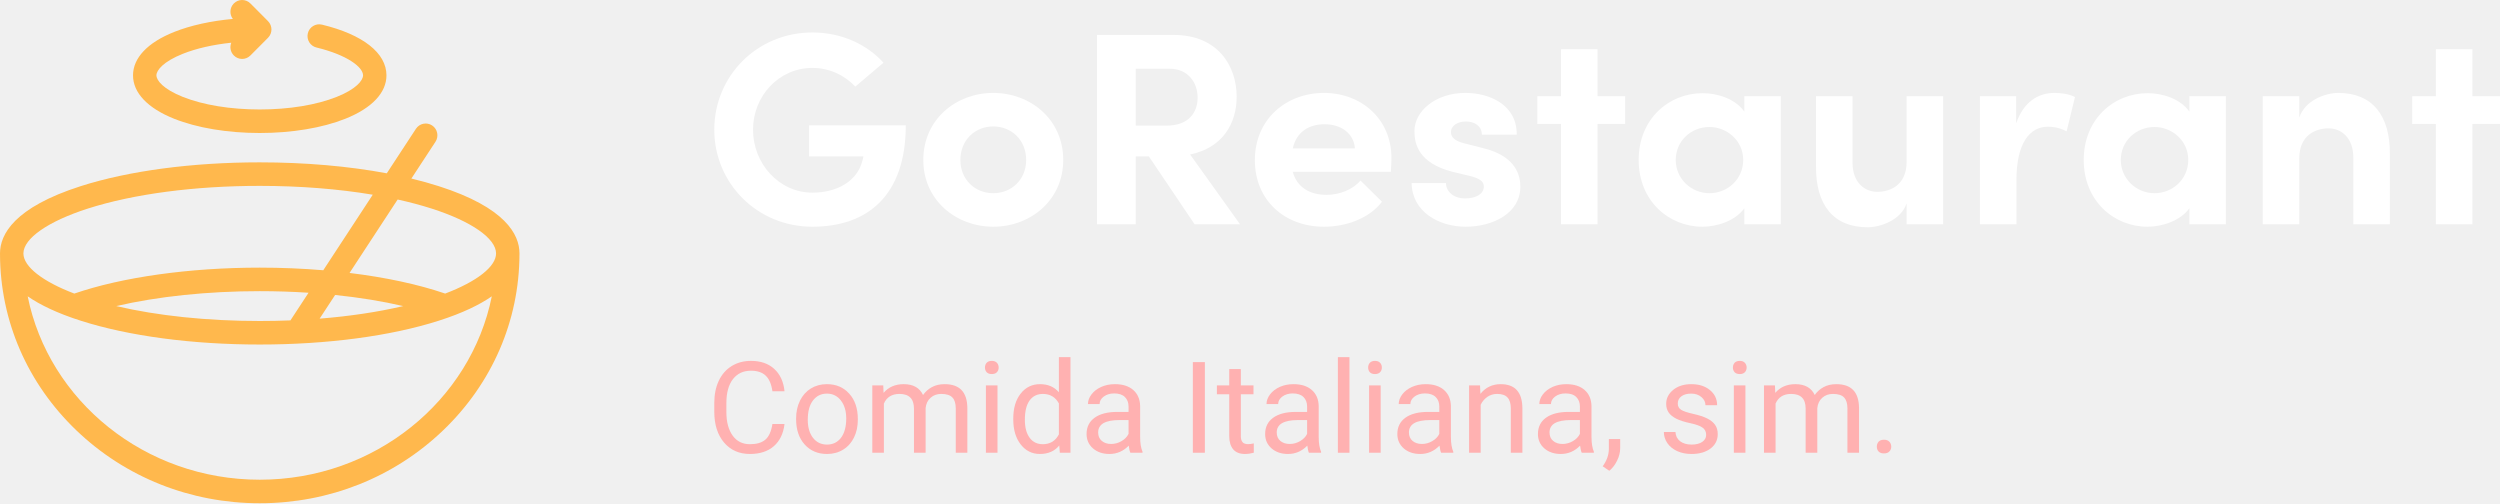
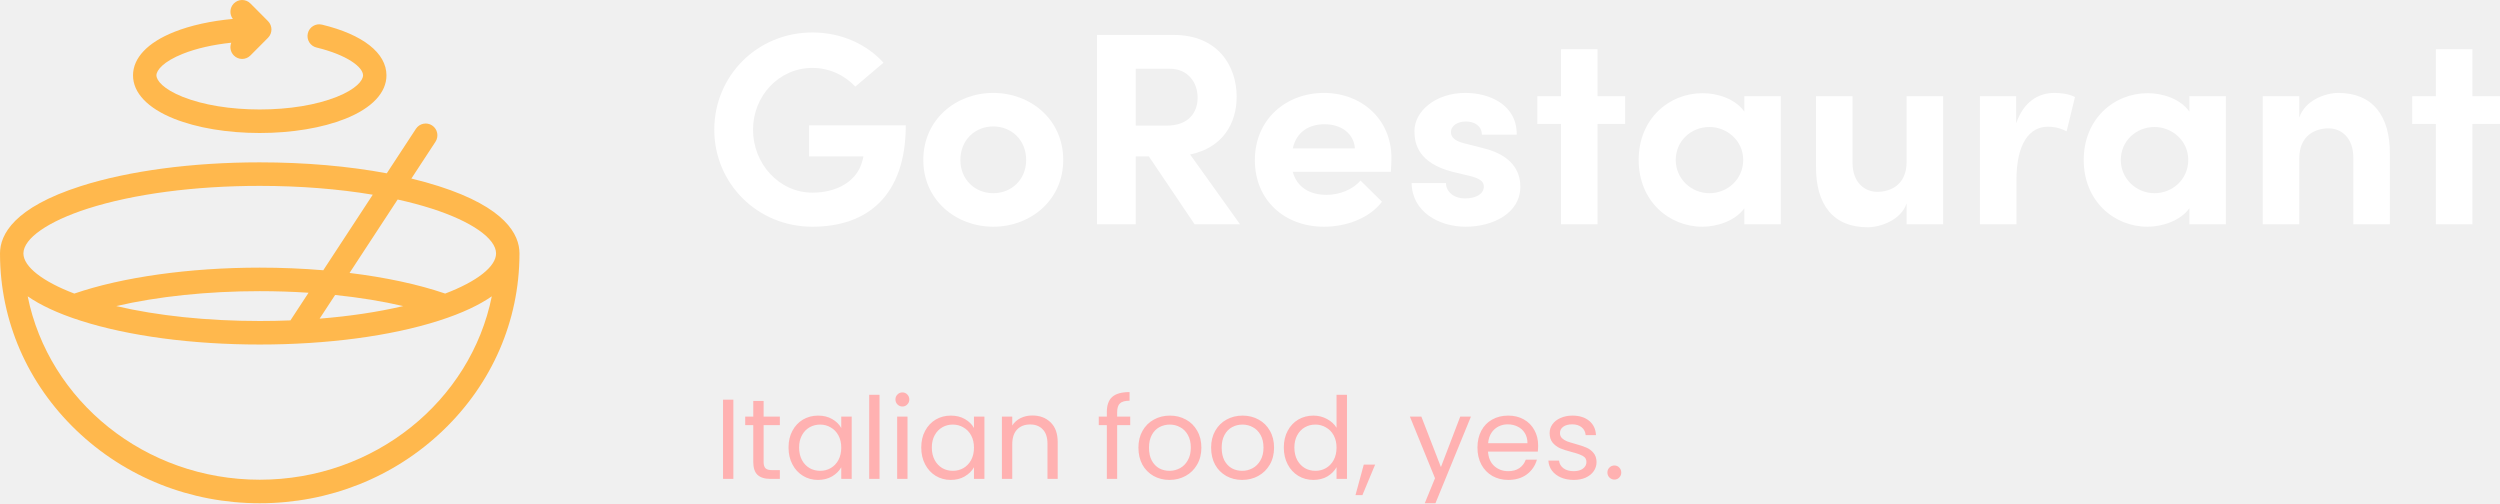
<svg xmlns="http://www.w3.org/2000/svg" width="308" height="62" viewBox="0 0 308 62" fill="none">
-   <path d="M100.088 27.932C106.887 27.932 111.592 24.073 111.592 15.441H99.676V19.267H106.372C106.338 19.47 106.304 19.673 106.235 19.842C105.617 22.279 103.179 23.735 100.088 23.735C95.967 23.735 92.773 20.147 92.773 15.983C92.773 11.819 95.967 8.367 100.088 8.367C102.148 8.367 104.037 9.247 105.376 10.668L108.845 7.724C106.784 5.456 103.659 4 100.088 4C93.288 4 88 9.348 88 15.983C88 22.584 93.288 27.932 100.088 27.932Z" fill="white" />
-   <path d="M122.371 27.932C126.938 27.932 130.99 24.683 130.99 19.707C130.99 14.697 126.938 11.447 122.371 11.447C117.804 11.447 113.751 14.697 113.751 19.707C113.751 24.683 117.804 27.932 122.371 27.932ZM122.371 23.802C120.139 23.802 118.319 22.144 118.319 19.707C118.319 17.235 120.139 15.577 122.371 15.577C124.603 15.577 126.423 17.235 126.423 19.707C126.423 22.144 124.603 23.802 122.371 23.802Z" fill="white" />
-   <path d="M147.171 27.628H152.768L146.621 19.03C150.605 18.217 152.356 15.238 152.356 11.921C152.356 8.096 150.021 4.305 144.595 4.305H135.151V27.628H139.925V19.267H141.539L147.171 27.628ZM139.925 8.468H144.114C146.346 8.468 147.548 10.161 147.548 12.023C147.548 13.884 146.415 15.475 143.737 15.475H139.925V8.468Z" fill="white" />
-   <path d="M171.426 19.47C171.426 14.629 167.682 11.447 163.115 11.447C158.513 11.447 154.599 14.629 154.599 19.741C154.599 24.615 158.204 27.932 163.115 27.932C165.931 27.932 168.747 26.849 170.258 24.852L167.614 22.245C166.652 23.363 165.038 24.006 163.424 24.006C161.261 24.006 159.75 22.99 159.269 21.162H171.357C171.391 20.451 171.426 19.91 171.426 19.47ZM159.269 18.285C159.75 16.152 161.364 15.306 163.184 15.306C165.21 15.306 166.79 16.423 166.927 18.285H159.269Z" fill="white" />
-   <path d="M180.576 27.932C183.873 27.932 187.307 26.308 187.307 22.99C187.307 21.704 186.826 19.334 182.98 18.319L180.336 17.642C179.443 17.405 178.756 17.032 178.756 16.288C178.756 15.475 179.581 14.968 180.611 14.968C181.675 14.968 182.568 15.543 182.568 16.592H186.861C186.895 12.869 183.461 11.447 180.542 11.447C176.833 11.447 174.258 13.715 174.258 16.152C174.258 17.811 174.807 20.079 178.928 21.162L181.057 21.67C182.259 21.975 182.809 22.313 182.809 22.99C182.809 23.904 181.813 24.446 180.508 24.446C178.928 24.446 178.138 23.464 178.138 22.55H173.914C173.949 26.037 177.211 27.932 180.576 27.932Z" fill="white" />
-   <path d="M200.216 11.853H196.817V6.065H192.318V11.853H189.399V15.272H192.318V27.628H196.817V15.272H200.216V11.853Z" fill="white" />
-   <path d="M214.899 11.853V13.749C213.766 12.158 211.602 11.481 209.748 11.481C205.627 11.481 201.884 14.629 201.884 19.707C201.884 24.784 205.627 27.932 209.748 27.932C211.534 27.932 213.766 27.221 214.899 25.664V27.628H219.398V11.853H214.899ZM210.606 23.802C208.34 23.802 206.451 22.009 206.451 19.707C206.451 17.371 208.34 15.645 210.606 15.645C212.701 15.645 214.762 17.269 214.762 19.707C214.762 22.11 212.804 23.802 210.606 23.802Z" fill="white" />
-   <path d="M234.894 11.853V19.944C234.894 22.787 232.902 23.633 231.288 23.633C229.743 23.633 228.232 22.516 228.232 20.045V11.853H223.733V20.519C223.699 25.258 225.897 28 230.086 28C231.666 28 234.207 27.12 234.894 25.055V27.628H239.393V11.853H234.894Z" fill="white" />
-   <path d="M253.096 11.447C251.104 11.447 249.284 12.564 248.391 15.204V11.853H243.927V27.628H248.425V22.212C248.425 17.709 250.005 15.611 252.306 15.611C252.855 15.611 253.645 15.678 254.607 16.186L255.637 11.955C254.916 11.582 253.954 11.447 253.096 11.447Z" fill="white" />
-   <path d="M269.73 11.853V13.749C268.597 12.158 266.433 11.481 264.579 11.481C260.458 11.481 256.715 14.629 256.715 19.707C256.715 24.784 260.458 27.932 264.579 27.932C266.365 27.932 268.597 27.221 269.73 25.664V27.628H274.228V11.853H269.73ZM265.437 23.802C263.171 23.802 261.282 22.009 261.282 19.707C261.282 17.371 263.171 15.645 265.437 15.645C267.532 15.645 269.593 17.269 269.593 19.707C269.593 22.11 267.635 23.802 265.437 23.802Z" fill="white" />
-   <path d="M288.077 11.447C286.497 11.447 283.956 12.361 283.269 14.494V11.853H278.77V27.628H283.269V19.537C283.269 16.66 285.261 15.814 286.875 15.814C288.42 15.814 289.931 16.931 289.931 19.436V27.628H294.43V18.962C294.464 14.223 292.266 11.447 288.077 11.447Z" fill="white" />
-   <path d="M308 11.853H304.6V6.065H300.102V11.853H297.183V15.272H300.102V27.628H304.6V15.272H308V11.853Z" fill="white" />
-   <path d="M96.653 52.234C96.514 53.415 96.074 54.328 95.333 54.971C94.597 55.61 93.617 55.93 92.392 55.93C91.064 55.93 89.999 55.457 89.196 54.511C88.399 53.566 88 52.301 88 50.716V49.643C88 48.605 88.185 47.693 88.556 46.906C88.931 46.119 89.461 45.516 90.146 45.096C90.83 44.672 91.623 44.46 92.523 44.46C93.717 44.46 94.674 44.792 95.395 45.457C96.115 46.116 96.535 47.031 96.653 48.202H95.163C95.034 47.312 94.754 46.668 94.322 46.269C93.895 45.871 93.295 45.671 92.523 45.671C91.576 45.671 90.833 46.019 90.293 46.714C89.757 47.409 89.49 48.398 89.49 49.681V50.762C89.49 51.974 89.745 52.937 90.254 53.653C90.763 54.368 91.476 54.726 92.392 54.726C93.215 54.726 93.846 54.542 94.283 54.174C94.726 53.801 95.019 53.154 95.163 52.234H96.653Z" fill="#FFB1B1" />
-   <path d="M98.081 51.552C98.081 50.739 98.24 50.008 98.559 49.359C98.884 48.71 99.331 48.209 99.903 47.856C100.479 47.504 101.135 47.328 101.871 47.328C103.008 47.328 103.927 47.718 104.627 48.501C105.332 49.283 105.684 50.323 105.684 51.621V51.721C105.684 52.528 105.527 53.254 105.213 53.898C104.904 54.537 104.459 55.035 103.878 55.393C103.301 55.751 102.638 55.93 101.886 55.93C100.754 55.93 99.836 55.539 99.131 54.757C98.431 53.975 98.081 52.94 98.081 51.652V51.552ZM99.517 51.721C99.517 52.641 99.73 53.379 100.157 53.937C100.59 54.494 101.166 54.772 101.886 54.772C102.612 54.772 103.188 54.491 103.615 53.929C104.042 53.361 104.256 52.569 104.256 51.552C104.256 50.642 104.037 49.906 103.6 49.344C103.168 48.777 102.591 48.493 101.871 48.493C101.166 48.493 100.597 48.771 100.165 49.329C99.733 49.886 99.517 50.683 99.517 51.721Z" fill="#FFB1B1" />
-   <path d="M108.818 47.481L108.857 48.401C109.469 47.685 110.295 47.328 111.334 47.328C112.502 47.328 113.297 47.772 113.719 48.662C113.997 48.263 114.358 47.941 114.8 47.696C115.248 47.45 115.775 47.328 116.382 47.328C118.214 47.328 119.146 48.291 119.177 50.218V55.777H117.749V50.302C117.749 49.709 117.612 49.267 117.34 48.976C117.067 48.679 116.609 48.531 115.966 48.531C115.436 48.531 114.996 48.69 114.646 49.007C114.296 49.318 114.093 49.74 114.036 50.272V55.777H112.6V50.341C112.6 49.134 112.006 48.531 110.817 48.531C109.881 48.531 109.24 48.927 108.895 49.72V55.777H107.467V47.481H108.818Z" fill="#FFB1B1" />
-   <path d="M122.89 55.777H121.462V47.481H122.89V55.777ZM121.346 45.28C121.346 45.05 121.415 44.856 121.554 44.698C121.698 44.539 121.909 44.46 122.187 44.46C122.465 44.46 122.676 44.539 122.82 44.698C122.964 44.856 123.036 45.05 123.036 45.28C123.036 45.51 122.964 45.702 122.82 45.855C122.676 46.009 122.465 46.085 122.187 46.085C121.909 46.085 121.698 46.009 121.554 45.855C121.415 45.702 121.346 45.51 121.346 45.28Z" fill="#FFB1B1" />
-   <path d="M124.835 51.56C124.835 50.287 125.138 49.265 125.746 48.493C126.353 47.716 127.148 47.328 128.131 47.328C129.108 47.328 129.883 47.66 130.454 48.324V44H131.882V55.777H130.57L130.5 54.887C129.929 55.582 129.134 55.93 128.115 55.93C127.148 55.93 126.358 55.536 125.746 54.749C125.138 53.962 124.835 52.935 124.835 51.667V51.56ZM126.263 51.721C126.263 52.661 126.458 53.397 126.849 53.929C127.24 54.46 127.781 54.726 128.47 54.726C129.376 54.726 130.037 54.322 130.454 53.515V49.704C130.027 48.922 129.371 48.531 128.486 48.531C127.786 48.531 127.24 48.8 126.849 49.336C126.458 49.873 126.263 50.668 126.263 51.721Z" fill="#FFB1B1" />
-   <path d="M139.261 55.777C139.179 55.613 139.112 55.322 139.061 54.903C138.397 55.587 137.604 55.93 136.683 55.93C135.86 55.93 135.183 55.7 134.653 55.24C134.128 54.775 133.866 54.187 133.866 53.477C133.866 52.613 134.195 51.943 134.854 51.468C135.518 50.987 136.449 50.747 137.648 50.747H139.038V50.095C139.038 49.599 138.888 49.206 138.59 48.915C138.291 48.618 137.851 48.47 137.27 48.47C136.76 48.47 136.333 48.598 135.989 48.853C135.644 49.109 135.471 49.418 135.471 49.781H134.036C134.036 49.367 134.182 48.968 134.476 48.585C134.774 48.196 135.175 47.89 135.68 47.665C136.189 47.44 136.748 47.328 137.355 47.328C138.317 47.328 139.071 47.568 139.616 48.048C140.162 48.523 140.445 49.18 140.466 50.019V53.837C140.466 54.598 140.563 55.204 140.759 55.654V55.777H139.261ZM136.892 54.696C137.339 54.696 137.764 54.581 138.165 54.35C138.567 54.12 138.857 53.822 139.038 53.453V51.751H137.918C136.169 51.751 135.294 52.26 135.294 53.277C135.294 53.722 135.443 54.069 135.742 54.32C136.04 54.57 136.423 54.696 136.892 54.696Z" fill="#FFB1B1" />
-   <path d="M148.439 55.777H146.957V44.613H148.439V55.777Z" fill="#FFB1B1" />
-   <path d="M152.87 45.472V47.481H154.429V48.577H152.87V53.722C152.87 54.054 152.939 54.304 153.078 54.473C153.217 54.637 153.454 54.718 153.788 54.718C153.953 54.718 154.179 54.688 154.468 54.627V55.777C154.092 55.879 153.727 55.93 153.372 55.93C152.733 55.93 152.252 55.738 151.928 55.355C151.604 54.971 151.442 54.427 151.442 53.722V48.577H149.921V47.481H151.442V45.472H152.87Z" fill="#FFB1B1" />
-   <path d="M161.26 55.777C161.178 55.613 161.111 55.322 161.06 54.903C160.396 55.587 159.603 55.93 158.682 55.93C157.859 55.93 157.182 55.7 156.652 55.24C156.127 54.775 155.865 54.187 155.865 53.477C155.865 52.613 156.194 51.943 156.853 51.468C157.517 50.987 158.448 50.747 159.647 50.747H161.036V50.095C161.036 49.599 160.887 49.206 160.589 48.915C160.29 48.618 159.85 48.47 159.269 48.47C158.759 48.47 158.332 48.598 157.987 48.853C157.643 49.109 157.47 49.418 157.47 49.781H156.035C156.035 49.367 156.181 48.968 156.475 48.585C156.773 48.196 157.174 47.89 157.679 47.665C158.188 47.44 158.747 47.328 159.354 47.328C160.316 47.328 161.07 47.568 161.615 48.048C162.161 48.523 162.444 49.18 162.464 50.019V53.837C162.464 54.598 162.562 55.204 162.758 55.654V55.777H161.26ZM158.891 54.696C159.338 54.696 159.763 54.581 160.164 54.35C160.566 54.12 160.856 53.822 161.036 53.453V51.751H159.917C158.168 51.751 157.293 52.26 157.293 53.277C157.293 53.722 157.442 54.069 157.74 54.32C158.039 54.57 158.422 54.696 158.891 54.696Z" fill="#FFB1B1" />
-   <path d="M166.254 55.777H164.826V44H166.254V55.777Z" fill="#FFB1B1" />
-   <path d="M170.098 55.777H168.67V47.481H170.098V55.777ZM168.555 45.28C168.555 45.05 168.624 44.856 168.763 44.698C168.907 44.539 169.118 44.46 169.396 44.46C169.674 44.46 169.885 44.539 170.029 44.698C170.173 44.856 170.245 45.05 170.245 45.28C170.245 45.51 170.173 45.702 170.029 45.855C169.885 46.009 169.674 46.085 169.396 46.085C169.118 46.085 168.907 46.009 168.763 45.855C168.624 45.702 168.555 45.51 168.555 45.28Z" fill="#FFB1B1" />
-   <path d="M177.547 55.777C177.465 55.613 177.398 55.322 177.347 54.903C176.683 55.587 175.89 55.93 174.969 55.93C174.146 55.93 173.469 55.7 172.939 55.24C172.414 54.775 172.152 54.187 172.152 53.477C172.152 52.613 172.481 51.943 173.14 51.468C173.804 50.987 174.735 50.747 175.934 50.747H177.323V50.095C177.323 49.599 177.174 49.206 176.876 48.915C176.577 48.618 176.137 48.47 175.556 48.47C175.046 48.47 174.619 48.598 174.274 48.853C173.93 49.109 173.757 49.418 173.757 49.781H172.322C172.322 49.367 172.468 48.968 172.762 48.585C173.06 48.196 173.461 47.89 173.966 47.665C174.475 47.44 175.033 47.328 175.641 47.328C176.603 47.328 177.357 47.568 177.902 48.048C178.448 48.523 178.731 49.18 178.751 50.019V53.837C178.751 54.598 178.849 55.204 179.045 55.654V55.777H177.547ZM175.178 54.696C175.625 54.696 176.05 54.581 176.451 54.35C176.853 54.12 177.143 53.822 177.323 53.453V51.751H176.204C174.455 51.751 173.58 52.26 173.58 53.277C173.58 53.722 173.729 54.069 174.027 54.32C174.326 54.57 174.709 54.696 175.178 54.696Z" fill="#FFB1B1" />
-   <path d="M182.341 47.481L182.387 48.523C183.025 47.726 183.859 47.328 184.888 47.328C186.653 47.328 187.543 48.316 187.559 50.295V55.777H186.131V50.287C186.126 49.689 185.987 49.247 185.714 48.961C185.446 48.674 185.027 48.531 184.456 48.531C183.993 48.531 183.586 48.654 183.236 48.899C182.886 49.145 182.613 49.467 182.418 49.865V55.777H180.99V47.481H182.341Z" fill="#FFB1B1" />
-   <path d="M194.869 55.777C194.786 55.613 194.719 55.322 194.668 54.903C194.004 55.587 193.212 55.93 192.29 55.93C191.467 55.93 190.79 55.7 190.26 55.24C189.735 54.775 189.473 54.187 189.473 53.477C189.473 52.613 189.802 51.943 190.461 51.468C191.125 50.987 192.056 50.747 193.255 50.747H194.645V50.095C194.645 49.599 194.495 49.206 194.197 48.915C193.899 48.618 193.459 48.47 192.877 48.47C192.368 48.47 191.94 48.598 191.596 48.853C191.251 49.109 191.079 49.418 191.079 49.781H189.643C189.643 49.367 189.789 48.968 190.083 48.585C190.381 48.196 190.783 47.89 191.287 47.665C191.796 47.44 192.355 47.328 192.962 47.328C193.924 47.328 194.678 47.568 195.224 48.048C195.769 48.523 196.052 49.18 196.073 50.019V53.837C196.073 54.598 196.17 55.204 196.366 55.654V55.777H194.869ZM192.499 54.696C192.947 54.696 193.371 54.581 193.772 54.35C194.174 54.12 194.465 53.822 194.645 53.453V51.751H193.525C191.776 51.751 190.901 52.26 190.901 53.277C190.901 53.722 191.05 54.069 191.349 54.32C191.647 54.57 192.031 54.696 192.499 54.696Z" fill="#FFB1B1" />
-   <path d="M198.265 58L197.454 57.448C197.938 56.778 198.19 56.088 198.211 55.378V54.097H199.608V55.209C199.608 55.725 199.479 56.242 199.222 56.758C198.97 57.274 198.651 57.688 198.265 58Z" fill="#FFB1B1" />
-   <path d="M210.198 53.576C210.198 53.193 210.052 52.896 209.758 52.687C209.47 52.472 208.963 52.288 208.238 52.135C207.517 51.981 206.943 51.797 206.516 51.583C206.094 51.368 205.781 51.112 205.575 50.816C205.374 50.52 205.274 50.167 205.274 49.758C205.274 49.078 205.562 48.503 206.138 48.033C206.72 47.563 207.461 47.328 208.361 47.328C209.308 47.328 210.075 47.57 210.661 48.056C211.253 48.541 211.549 49.163 211.549 49.919H210.113C210.113 49.531 209.946 49.196 209.612 48.915C209.282 48.633 208.866 48.493 208.361 48.493C207.841 48.493 207.435 48.605 207.142 48.83C206.848 49.055 206.702 49.349 206.702 49.712C206.702 50.054 206.838 50.312 207.111 50.486C207.383 50.66 207.875 50.826 208.585 50.985C209.3 51.143 209.879 51.332 210.322 51.552C210.764 51.772 211.091 52.038 211.302 52.349C211.518 52.656 211.626 53.032 211.626 53.477C211.626 54.218 211.328 54.813 210.731 55.263C210.134 55.708 209.36 55.93 208.408 55.93C207.739 55.93 207.147 55.812 206.632 55.577C206.118 55.342 205.714 55.015 205.42 54.596C205.132 54.172 204.988 53.714 204.988 53.223H206.416C206.442 53.699 206.632 54.077 206.987 54.358C207.347 54.634 207.821 54.772 208.408 54.772C208.948 54.772 209.38 54.665 209.704 54.45C210.034 54.23 210.198 53.939 210.198 53.576Z" fill="#FFB1B1" />
-   <path d="M215.038 55.777H213.61V47.481H215.038V55.777ZM213.494 45.28C213.494 45.05 213.564 44.856 213.703 44.698C213.847 44.539 214.058 44.46 214.336 44.46C214.614 44.46 214.825 44.539 214.969 44.698C215.113 44.856 215.185 45.05 215.185 45.28C215.185 45.51 215.113 45.702 214.969 45.855C214.825 46.009 214.614 46.085 214.336 46.085C214.058 46.085 213.847 46.009 213.703 45.855C213.564 45.702 213.494 45.51 213.494 45.28Z" fill="#FFB1B1" />
-   <path d="M218.674 47.481L218.712 48.401C219.325 47.685 220.151 47.328 221.19 47.328C222.358 47.328 223.153 47.772 223.575 48.662C223.853 48.263 224.213 47.941 224.656 47.696C225.104 47.45 225.631 47.328 226.238 47.328C228.07 47.328 229.002 48.291 229.032 50.218V55.777H227.604V50.302C227.604 49.709 227.468 49.267 227.195 48.976C226.923 48.679 226.465 48.531 225.821 48.531C225.291 48.531 224.851 48.69 224.501 49.007C224.152 49.318 223.948 49.74 223.892 50.272V55.777H222.456V50.341C222.456 49.134 221.862 48.531 220.673 48.531C219.736 48.531 219.096 48.927 218.751 49.72V55.777H217.323V47.481H218.674Z" fill="#FFB1B1" />
-   <path d="M231.225 55.033C231.225 54.788 231.297 54.583 231.441 54.419C231.59 54.256 231.811 54.174 232.105 54.174C232.398 54.174 232.619 54.256 232.768 54.419C232.923 54.583 233 54.788 233 55.033C233 55.268 232.923 55.465 232.768 55.623C232.619 55.782 232.398 55.861 232.105 55.861C231.811 55.861 231.59 55.782 231.441 55.623C231.297 55.465 231.225 55.268 231.225 55.033Z" fill="#FFB1B1" />
-   <path fill-rule="evenodd" clip-rule="evenodd" d="M32 16.386C28.037 16.386 24.29 15.762 21.448 14.628C18.185 13.326 16.387 11.428 16.388 9.283C16.388 7.139 18.185 5.241 21.448 3.939C23.481 3.128 25.979 2.579 28.687 2.331C28.252 1.763 28.292 0.945 28.81 0.425C29.373 -0.142 30.287 -0.142 30.85 0.425L33.02 2.605C33.583 3.172 33.583 4.089 33.02 4.655L30.85 6.836C30.568 7.119 30.199 7.261 29.83 7.261C29.461 7.261 29.092 7.119 28.81 6.836C28.387 6.41 28.282 5.786 28.495 5.262C26.242 5.499 24.186 5.966 22.512 6.633C20.121 7.588 19.272 8.657 19.272 9.283C19.272 9.909 20.121 10.979 22.512 11.933C25.023 12.935 28.393 13.487 32 13.487C35.607 13.487 38.977 12.935 41.488 11.933C43.879 10.979 44.728 9.91 44.728 9.283C44.728 8.267 42.757 6.763 38.99 5.853C38.215 5.666 37.738 4.883 37.924 4.105C38.11 3.327 38.889 2.847 39.663 3.034C44.715 4.254 47.612 6.532 47.612 9.284C47.612 11.428 45.815 13.326 42.552 14.628C39.71 15.762 35.963 16.386 32 16.386ZM54.045 22.932C62.273 25.563 64 28.893 64 31.224C64 31.262 63.999 31.3 63.999 31.338C63.968 39.529 60.635 47.221 54.604 53.009C48.563 58.807 40.535 62 32 62C23.465 62 15.438 58.807 9.396 53.009C3.365 47.221 0.032 39.529 0.001 31.338C0.001 31.3 0 31.262 0 31.224C0 28.893 1.727 25.563 9.955 22.931C15.864 21.042 23.694 20.001 32 20.001C37.578 20.001 42.94 20.471 47.651 21.352L51.241 15.87C51.679 15.201 52.574 15.016 53.239 15.456C53.904 15.896 54.089 16.795 53.651 17.464L50.682 21.997C51.859 22.28 52.983 22.592 54.045 22.932ZM61.115 31.224C61.115 29.38 58.071 27.262 53.17 25.694C51.872 25.279 50.472 24.907 48.99 24.58L43.064 33.627C47.495 34.169 51.538 35.032 54.845 36.168C58.754 34.683 61.115 32.846 61.115 31.224ZM14.321 37.71C19.408 38.903 25.541 39.547 32 39.547C33.276 39.547 34.538 39.522 35.782 39.472L38.014 36.066C36.051 35.938 34.037 35.871 32 35.871C25.582 35.871 19.396 36.526 14.321 37.71ZM49.679 37.71C47.125 37.114 44.291 36.653 41.287 36.341L39.377 39.258C43.091 38.96 46.579 38.437 49.679 37.71ZM32 22.9C23.982 22.9 16.464 23.892 10.83 25.694C5.929 27.262 2.885 29.38 2.885 31.224C2.885 32.846 5.246 34.683 9.155 36.168C15.077 34.134 23.36 32.972 31.999 32.972C34.663 32.972 37.291 33.083 39.828 33.295L45.924 23.988C41.688 23.277 36.939 22.9 32 22.9ZM3.411 36.506C5.996 49.36 17.832 59.101 32 59.101C46.168 59.101 58.004 49.361 60.59 36.506C59.092 37.547 56.983 38.576 54.045 39.515C48.136 41.405 40.307 42.446 32 42.446C23.693 42.446 15.864 41.405 9.955 39.515C7.017 38.576 4.908 37.547 3.411 36.506Z" fill="#FFB84D" />
+   <g clip-path="url(#clip0)">
+     <path d="M100.088 27.932C106.887 27.932 111.592 24.073 111.592 15.441H99.676V19.267H106.372C106.338 19.47 106.304 19.673 106.235 19.842C105.617 22.279 103.179 23.735 100.088 23.735C95.967 23.735 92.773 20.147 92.773 15.983C92.773 11.819 95.967 8.367 100.088 8.367C102.148 8.367 104.037 9.247 105.376 10.668L108.845 7.724C106.784 5.456 103.659 4 100.088 4C93.288 4 88 9.348 88 15.983C88 22.584 93.288 27.932 100.088 27.932Z" fill="white" />
+     <path d="M122.371 27.932C126.938 27.932 130.99 24.683 130.99 19.707C130.99 14.697 126.938 11.447 122.371 11.447C117.804 11.447 113.751 14.697 113.751 19.707C113.751 24.683 117.804 27.932 122.371 27.932ZM122.371 23.802C120.139 23.802 118.319 22.144 118.319 19.707C118.319 17.235 120.139 15.577 122.371 15.577C124.603 15.577 126.423 17.235 126.423 19.707C126.423 22.144 124.603 23.802 122.371 23.802Z" fill="white" />
+     <path d="M147.171 27.628H152.768L146.621 19.03C150.605 18.217 152.356 15.238 152.356 11.921C152.356 8.096 150.021 4.305 144.595 4.305H135.151V27.628H139.925V19.267H141.539L147.171 27.628ZM139.925 8.468H144.114C146.346 8.468 147.548 10.161 147.548 12.023C147.548 13.884 146.415 15.475 143.737 15.475H139.925V8.468Z" fill="white" />
+     <path d="M171.426 19.47C171.426 14.629 167.682 11.447 163.115 11.447C158.513 11.447 154.599 14.629 154.599 19.741C154.599 24.615 158.204 27.932 163.115 27.932C165.931 27.932 168.747 26.849 170.258 24.852L167.614 22.245C166.652 23.363 165.038 24.006 163.424 24.006C161.261 24.006 159.75 22.99 159.269 21.162H171.357C171.391 20.451 171.426 19.91 171.426 19.47ZM159.269 18.285C159.75 16.152 161.364 15.306 163.184 15.306C165.21 15.306 166.79 16.423 166.927 18.285H159.269Z" fill="white" />
+     <path d="M180.576 27.932C183.873 27.932 187.307 26.308 187.307 22.99C187.307 21.704 186.826 19.334 182.98 18.319L180.336 17.642C179.443 17.405 178.756 17.032 178.756 16.288C178.756 15.475 179.581 14.968 180.611 14.968C181.675 14.968 182.568 15.543 182.568 16.592H186.861C186.895 12.869 183.461 11.447 180.542 11.447C176.833 11.447 174.258 13.715 174.258 16.152C174.258 17.811 174.807 20.079 178.928 21.162L181.057 21.67C182.259 21.975 182.809 22.313 182.809 22.99C182.809 23.904 181.813 24.446 180.508 24.446C178.928 24.446 178.138 23.464 178.138 22.55H173.914C173.949 26.037 177.211 27.932 180.576 27.932Z" fill="white" />
+     <path d="M200.216 11.853H196.817V6.065H192.318V11.853H189.399V15.272H192.318V27.628H196.817V15.272H200.216V11.853Z" fill="white" />
+     <path d="M214.899 11.853V13.749C213.766 12.158 211.602 11.481 209.748 11.481C205.627 11.481 201.884 14.629 201.884 19.707C201.884 24.784 205.627 27.932 209.748 27.932C211.534 27.932 213.766 27.221 214.899 25.664V27.628H219.398V11.853H214.899ZM210.606 23.802C208.34 23.802 206.451 22.009 206.451 19.707C206.451 17.371 208.34 15.645 210.606 15.645C212.701 15.645 214.762 17.269 214.762 19.707C214.762 22.11 212.804 23.802 210.606 23.802Z" fill="white" />
+     <path d="M234.894 11.853V19.944C234.894 22.787 232.902 23.633 231.288 23.633C229.743 23.633 228.232 22.516 228.232 20.045V11.853H223.733V20.519C223.699 25.258 225.897 28 230.086 28C231.666 28 234.207 27.12 234.894 25.055V27.628H239.393V11.853H234.894Z" fill="white" />
+     <path d="M253.096 11.447C251.104 11.447 249.284 12.564 248.391 15.204V11.853H243.927V27.628H248.425V22.212C248.425 17.709 250.005 15.611 252.306 15.611C252.855 15.611 253.645 15.678 254.607 16.186L255.637 11.955C254.916 11.582 253.954 11.447 253.096 11.447Z" fill="white" />
+     <path d="M269.73 11.853V13.749C268.597 12.158 266.433 11.481 264.579 11.481C260.458 11.481 256.715 14.629 256.715 19.707C256.715 24.784 260.458 27.932 264.579 27.932C266.365 27.932 268.597 27.221 269.73 25.664V27.628H274.228V11.853H269.73ZM265.437 23.802C263.171 23.802 261.282 22.009 261.282 19.707C261.282 17.371 263.171 15.645 265.437 15.645C267.532 15.645 269.593 17.269 269.593 19.707C269.593 22.11 267.635 23.802 265.437 23.802Z" fill="white" />
+     <path d="M288.077 11.447C286.497 11.447 283.956 12.361 283.269 14.494V11.853H278.77V27.628H283.269V19.537C283.269 16.66 285.261 15.814 286.875 15.814C288.42 15.814 289.931 16.931 289.931 19.436V27.628H294.43V18.962C294.464 14.223 292.266 11.447 288.077 11.447Z" fill="white" />
+     <path d="M308 11.853H304.6V6.065H300.102V11.853H297.183V15.272H300.102V27.628H304.6V15.272H308V11.853Z" fill="white" />
+     <path fill-rule="evenodd" clip-rule="evenodd" d="M32 16.386C28.037 16.386 24.29 15.762 21.448 14.628C18.185 13.326 16.387 11.428 16.388 9.283C16.388 7.139 18.185 5.241 21.448 3.939C23.481 3.128 25.979 2.579 28.687 2.331C28.252 1.763 28.292 0.945 28.81 0.425C29.373 -0.142 30.287 -0.142 30.85 0.425L33.02 2.605C33.583 3.172 33.583 4.089 33.02 4.655L30.85 6.836C30.568 7.119 30.199 7.261 29.83 7.261C29.461 7.261 29.092 7.119 28.81 6.836C28.387 6.41 28.282 5.786 28.495 5.262C26.242 5.499 24.186 5.966 22.512 6.633C20.121 7.588 19.272 8.657 19.272 9.283C19.272 9.909 20.121 10.979 22.512 11.933C25.023 12.935 28.393 13.487 32 13.487C35.607 13.487 38.977 12.935 41.488 11.933C43.879 10.979 44.728 9.91 44.728 9.283C44.728 8.267 42.757 6.763 38.99 5.853C38.215 5.666 37.738 4.883 37.924 4.105C38.11 3.327 38.889 2.847 39.663 3.034C44.715 4.254 47.612 6.532 47.612 9.284C47.612 11.428 45.815 13.326 42.552 14.628C39.71 15.762 35.963 16.386 32 16.386ZM54.045 22.932C62.273 25.563 64 28.893 64 31.224C64 31.262 63.999 31.3 63.999 31.338C63.968 39.529 60.635 47.221 54.604 53.009C48.563 58.807 40.535 62 32 62C23.465 62 15.438 58.807 9.396 53.009C3.365 47.221 0.032 39.529 0.001 31.338C0.001 31.3 0 31.262 0 31.224C0 28.893 1.727 25.563 9.955 22.931C15.864 21.042 23.694 20.001 32 20.001C37.578 20.001 42.94 20.471 47.651 21.352L51.241 15.87C51.679 15.201 52.574 15.016 53.239 15.456C53.904 15.896 54.089 16.795 53.651 17.464L50.682 21.997C51.859 22.28 52.983 22.592 54.045 22.932ZM61.115 31.224C61.115 29.38 58.071 27.262 53.17 25.694C51.872 25.279 50.472 24.907 48.99 24.58L43.064 33.627C47.495 34.169 51.538 35.032 54.845 36.168C58.754 34.683 61.115 32.846 61.115 31.224ZM14.321 37.71C19.408 38.903 25.541 39.547 32 39.547C33.276 39.547 34.538 39.522 35.782 39.472L38.014 36.066C36.051 35.938 34.037 35.871 32 35.871C25.582 35.871 19.396 36.526 14.321 37.71ZM49.679 37.71C47.125 37.114 44.291 36.653 41.287 36.341L39.377 39.258C43.091 38.96 46.579 38.437 49.679 37.71ZM32 22.9C23.982 22.9 16.464 23.892 10.83 25.694C5.929 27.262 2.885 29.38 2.885 31.224C2.885 32.846 5.246 34.683 9.155 36.168C15.077 34.134 23.36 32.972 31.999 32.972C34.663 32.972 37.291 33.083 39.828 33.295L45.924 23.988C41.688 23.277 36.939 22.9 32 22.9ZM3.411 36.506C5.996 49.36 17.832 59.101 32 59.101C46.168 59.101 58.004 49.361 60.59 36.506C59.092 37.547 56.983 38.576 54.045 39.515C48.136 41.405 40.307 42.446 32 42.446C23.693 42.446 15.864 41.405 9.955 39.515C7.017 38.576 4.908 37.547 3.411 36.506Z" fill="#FFB84D" />
+     <path d="M90.352 49.242V59H89.078V49.242H90.352ZM94.077 52.378V56.9C94.077 57.273 94.157 57.539 94.315 57.698C94.474 57.847 94.749 57.922 95.141 57.922H96.079V59H94.931C94.222 59 93.69 58.837 93.335 58.51C92.981 58.183 92.803 57.647 92.803 56.9V52.378H91.809V51.328H92.803V49.396H94.077V51.328H96.079V52.378H94.077ZM97.147 55.136C97.147 54.352 97.306 53.666 97.623 53.078C97.94 52.481 98.374 52.019 98.925 51.692C99.485 51.365 100.106 51.202 100.787 51.202C101.459 51.202 102.042 51.347 102.537 51.636C103.032 51.925 103.4 52.289 103.643 52.728V51.328H104.931V59H103.643V57.572C103.391 58.02 103.013 58.393 102.509 58.692C102.014 58.981 101.436 59.126 100.773 59.126C100.092 59.126 99.476 58.958 98.925 58.622C98.374 58.286 97.94 57.815 97.623 57.208C97.306 56.601 97.147 55.911 97.147 55.136ZM103.643 55.15C103.643 54.571 103.526 54.067 103.293 53.638C103.06 53.209 102.742 52.882 102.341 52.658C101.949 52.425 101.515 52.308 101.039 52.308C100.563 52.308 100.129 52.42 99.737 52.644C99.345 52.868 99.032 53.195 98.799 53.624C98.566 54.053 98.449 54.557 98.449 55.136C98.449 55.724 98.566 56.237 98.799 56.676C99.032 57.105 99.345 57.437 99.737 57.67C100.129 57.894 100.563 58.006 101.039 58.006C101.515 58.006 101.949 57.894 102.341 57.67C102.742 57.437 103.06 57.105 103.293 56.676C103.526 56.237 103.643 55.729 103.643 55.15ZM108.358 48.64V59H107.084V48.64H108.358ZM111.187 50.082C110.945 50.082 110.739 49.998 110.571 49.83C110.403 49.662 110.319 49.457 110.319 49.214C110.319 48.971 110.403 48.766 110.571 48.598C110.739 48.43 110.945 48.346 111.187 48.346C111.421 48.346 111.617 48.43 111.775 48.598C111.943 48.766 112.027 48.971 112.027 49.214C112.027 49.457 111.943 49.662 111.775 49.83C111.617 49.998 111.421 50.082 111.187 50.082ZM111.803 51.328V59H110.529V51.328H111.803ZM113.498 55.136C113.498 54.352 113.657 53.666 113.974 53.078C114.292 52.481 114.726 52.019 115.276 51.692C115.836 51.365 116.457 51.202 117.138 51.202C117.81 51.202 118.394 51.347 118.888 51.636C119.383 51.925 119.752 52.289 119.994 52.728V51.328H121.282V59H119.994V57.572C119.742 58.02 119.364 58.393 118.86 58.692C118.366 58.981 117.787 59.126 117.124 59.126C116.443 59.126 115.827 58.958 115.276 58.622C114.726 58.286 114.292 57.815 113.974 57.208C113.657 56.601 113.498 55.911 113.498 55.136ZM119.994 55.15C119.994 54.571 119.878 54.067 119.644 53.638C119.411 53.209 119.094 52.882 118.692 52.658C118.3 52.425 117.866 52.308 117.39 52.308C116.914 52.308 116.48 52.42 116.088 52.644C115.696 52.868 115.384 53.195 115.15 53.624C114.917 54.053 114.8 54.557 114.8 55.136C114.8 55.724 114.917 56.237 115.15 56.676C115.384 57.105 115.696 57.437 116.088 57.67C116.48 57.894 116.914 58.006 117.39 58.006C117.866 58.006 118.3 57.894 118.692 57.67C119.094 57.437 119.411 57.105 119.644 56.676C119.878 56.237 119.994 55.729 119.994 55.15ZM127.173 51.188C128.107 51.188 128.863 51.473 129.441 52.042C130.02 52.602 130.309 53.414 130.309 54.478V59H129.049V54.66C129.049 53.895 128.858 53.311 128.475 52.91C128.093 52.499 127.57 52.294 126.907 52.294C126.235 52.294 125.699 52.504 125.297 52.924C124.905 53.344 124.709 53.955 124.709 54.758V59H123.435V51.328H124.709V52.42C124.961 52.028 125.302 51.725 125.731 51.51C126.17 51.295 126.651 51.188 127.173 51.188ZM139.245 52.378H137.635V59H136.361V52.378H135.367V51.328H136.361V50.782C136.361 49.923 136.58 49.298 137.019 48.906C137.467 48.505 138.181 48.304 139.161 48.304V49.368C138.601 49.368 138.204 49.48 137.971 49.704C137.747 49.919 137.635 50.278 137.635 50.782V51.328H139.245V52.378ZM144.076 59.126C143.358 59.126 142.704 58.963 142.116 58.636C141.538 58.309 141.08 57.847 140.744 57.25C140.418 56.643 140.254 55.943 140.254 55.15C140.254 54.366 140.422 53.675 140.758 53.078C141.104 52.471 141.57 52.009 142.158 51.692C142.746 51.365 143.404 51.202 144.132 51.202C144.86 51.202 145.518 51.365 146.106 51.692C146.694 52.009 147.156 52.467 147.492 53.064C147.838 53.661 148.01 54.357 148.01 55.15C148.01 55.943 147.833 56.643 147.478 57.25C147.133 57.847 146.662 58.309 146.064 58.636C145.467 58.963 144.804 59.126 144.076 59.126ZM144.076 58.006C144.534 58.006 144.963 57.899 145.364 57.684C145.766 57.469 146.088 57.147 146.33 56.718C146.582 56.289 146.708 55.766 146.708 55.15C146.708 54.534 146.587 54.011 146.344 53.582C146.102 53.153 145.784 52.835 145.392 52.63C145 52.415 144.576 52.308 144.118 52.308C143.652 52.308 143.222 52.415 142.83 52.63C142.448 52.835 142.14 53.153 141.906 53.582C141.673 54.011 141.556 54.534 141.556 55.15C141.556 55.775 141.668 56.303 141.892 56.732C142.126 57.161 142.434 57.483 142.816 57.698C143.199 57.903 143.619 58.006 144.076 58.006ZM153.031 59.126C152.313 59.126 151.659 58.963 151.071 58.636C150.493 58.309 150.035 57.847 149.699 57.25C149.373 56.643 149.209 55.943 149.209 55.15C149.209 54.366 149.377 53.675 149.713 53.078C150.059 52.471 150.525 52.009 151.113 51.692C151.701 51.365 152.359 51.202 153.087 51.202C153.815 51.202 154.473 51.365 155.061 51.692C155.649 52.009 156.111 52.467 156.447 53.064C156.793 53.661 156.965 54.357 156.965 55.15C156.965 55.943 156.788 56.643 156.433 57.25C156.088 57.847 155.617 58.309 155.019 58.636C154.422 58.963 153.759 59.126 153.031 59.126ZM153.031 58.006C153.489 58.006 153.918 57.899 154.319 57.684C154.721 57.469 155.043 57.147 155.285 56.718C155.537 56.289 155.663 55.766 155.663 55.15C155.663 54.534 155.542 54.011 155.299 53.582C155.057 53.153 154.739 52.835 154.347 52.63C153.955 52.415 153.531 52.308 153.073 52.308C152.607 52.308 152.177 52.415 151.785 52.63C151.403 52.835 151.095 53.153 150.861 53.582C150.628 54.011 150.511 54.534 150.511 55.15C150.511 55.775 150.623 56.303 150.847 56.732C151.081 57.161 151.389 57.483 151.771 57.698C152.154 57.903 152.574 58.006 153.031 58.006ZM158.165 55.136C158.165 54.352 158.323 53.666 158.641 53.078C158.958 52.481 159.392 52.019 159.943 51.692C160.503 51.365 161.128 51.202 161.819 51.202C162.416 51.202 162.971 51.342 163.485 51.622C163.998 51.893 164.39 52.252 164.661 52.7V48.64H165.949V59H164.661V57.558C164.409 58.015 164.035 58.393 163.541 58.692C163.046 58.981 162.467 59.126 161.805 59.126C161.123 59.126 160.503 58.958 159.943 58.622C159.392 58.286 158.958 57.815 158.641 57.208C158.323 56.601 158.165 55.911 158.165 55.136ZM164.661 55.15C164.661 54.571 164.544 54.067 164.311 53.638C164.077 53.209 163.76 52.882 163.359 52.658C162.967 52.425 162.533 52.308 162.057 52.308C161.581 52.308 161.147 52.42 160.755 52.644C160.363 52.868 160.05 53.195 159.817 53.624C159.583 54.053 159.467 54.557 159.467 55.136C159.467 55.724 159.583 56.237 159.817 56.676C160.05 57.105 160.363 57.437 160.755 57.67C161.147 57.894 161.581 58.006 162.057 58.006C162.533 58.006 162.967 57.894 163.359 57.67C163.76 57.437 164.077 57.105 164.311 56.676C164.544 56.237 164.661 55.729 164.661 55.15ZM169.417 57.236L167.849 61.002H166.995L168.017 57.236H169.417ZM181.217 51.328L176.597 62.612H175.281L176.793 58.916L173.699 51.328H175.113L177.521 57.544L179.901 51.328H181.217ZM189.498 54.87C189.498 55.113 189.484 55.369 189.456 55.64H183.324C183.371 56.396 183.627 56.989 184.094 57.418C184.57 57.838 185.144 58.048 185.816 58.048C186.367 58.048 186.824 57.922 187.188 57.67C187.561 57.409 187.823 57.063 187.972 56.634H189.344C189.139 57.371 188.728 57.973 188.112 58.44C187.496 58.897 186.731 59.126 185.816 59.126C185.088 59.126 184.435 58.963 183.856 58.636C183.287 58.309 182.839 57.847 182.512 57.25C182.185 56.643 182.022 55.943 182.022 55.15C182.022 54.357 182.181 53.661 182.498 53.064C182.815 52.467 183.259 52.009 183.828 51.692C184.407 51.365 185.069 51.202 185.816 51.202C186.544 51.202 187.188 51.361 187.748 51.678C188.308 51.995 188.737 52.434 189.036 52.994C189.344 53.545 189.498 54.17 189.498 54.87ZM188.182 54.604C188.182 54.119 188.075 53.703 187.86 53.358C187.645 53.003 187.351 52.737 186.978 52.56C186.614 52.373 186.208 52.28 185.76 52.28C185.116 52.28 184.565 52.485 184.108 52.896C183.66 53.307 183.403 53.876 183.338 54.604H188.182ZM193.896 59.126C193.308 59.126 192.78 59.028 192.314 58.832C191.847 58.627 191.478 58.347 191.208 57.992C190.937 57.628 190.788 57.213 190.76 56.746H192.076C192.113 57.129 192.29 57.441 192.608 57.684C192.934 57.927 193.359 58.048 193.882 58.048C194.367 58.048 194.75 57.941 195.03 57.726C195.31 57.511 195.45 57.241 195.45 56.914C195.45 56.578 195.3 56.331 195.002 56.172C194.703 56.004 194.241 55.841 193.616 55.682C193.046 55.533 192.58 55.383 192.216 55.234C191.861 55.075 191.553 54.847 191.292 54.548C191.04 54.24 190.914 53.839 190.914 53.344C190.914 52.952 191.03 52.593 191.264 52.266C191.497 51.939 191.828 51.683 192.258 51.496C192.687 51.3 193.177 51.202 193.728 51.202C194.577 51.202 195.263 51.417 195.786 51.846C196.308 52.275 196.588 52.863 196.626 53.61H195.352C195.324 53.209 195.16 52.887 194.862 52.644C194.572 52.401 194.18 52.28 193.686 52.28C193.228 52.28 192.864 52.378 192.594 52.574C192.323 52.77 192.188 53.027 192.188 53.344C192.188 53.596 192.267 53.806 192.426 53.974C192.594 54.133 192.799 54.263 193.042 54.366C193.294 54.459 193.639 54.567 194.078 54.688C194.628 54.837 195.076 54.987 195.422 55.136C195.767 55.276 196.061 55.491 196.304 55.78C196.556 56.069 196.686 56.447 196.696 56.914C196.696 57.334 196.579 57.712 196.346 58.048C196.112 58.384 195.781 58.65 195.352 58.846C194.932 59.033 194.446 59.126 193.896 59.126ZM198.9 59.084C198.657 59.084 198.452 59 198.284 58.832C198.116 58.664 198.032 58.459 198.032 58.216C198.032 57.973 198.116 57.768 198.284 57.6C198.452 57.432 198.657 57.348 198.9 57.348C199.133 57.348 199.329 57.432 199.488 57.6C199.656 57.768 199.74 57.973 199.74 58.216C199.74 58.459 199.656 58.664 199.488 58.832C199.329 59 199.133 59.084 198.9 59.084Z" fill="#FFB1B1" />
+   </g>
+   <defs>
+     <clipPath id="clip0">
+       <rect width="308" height="62" fill="white" />
+     </clipPath>
+   </defs>
</svg>
